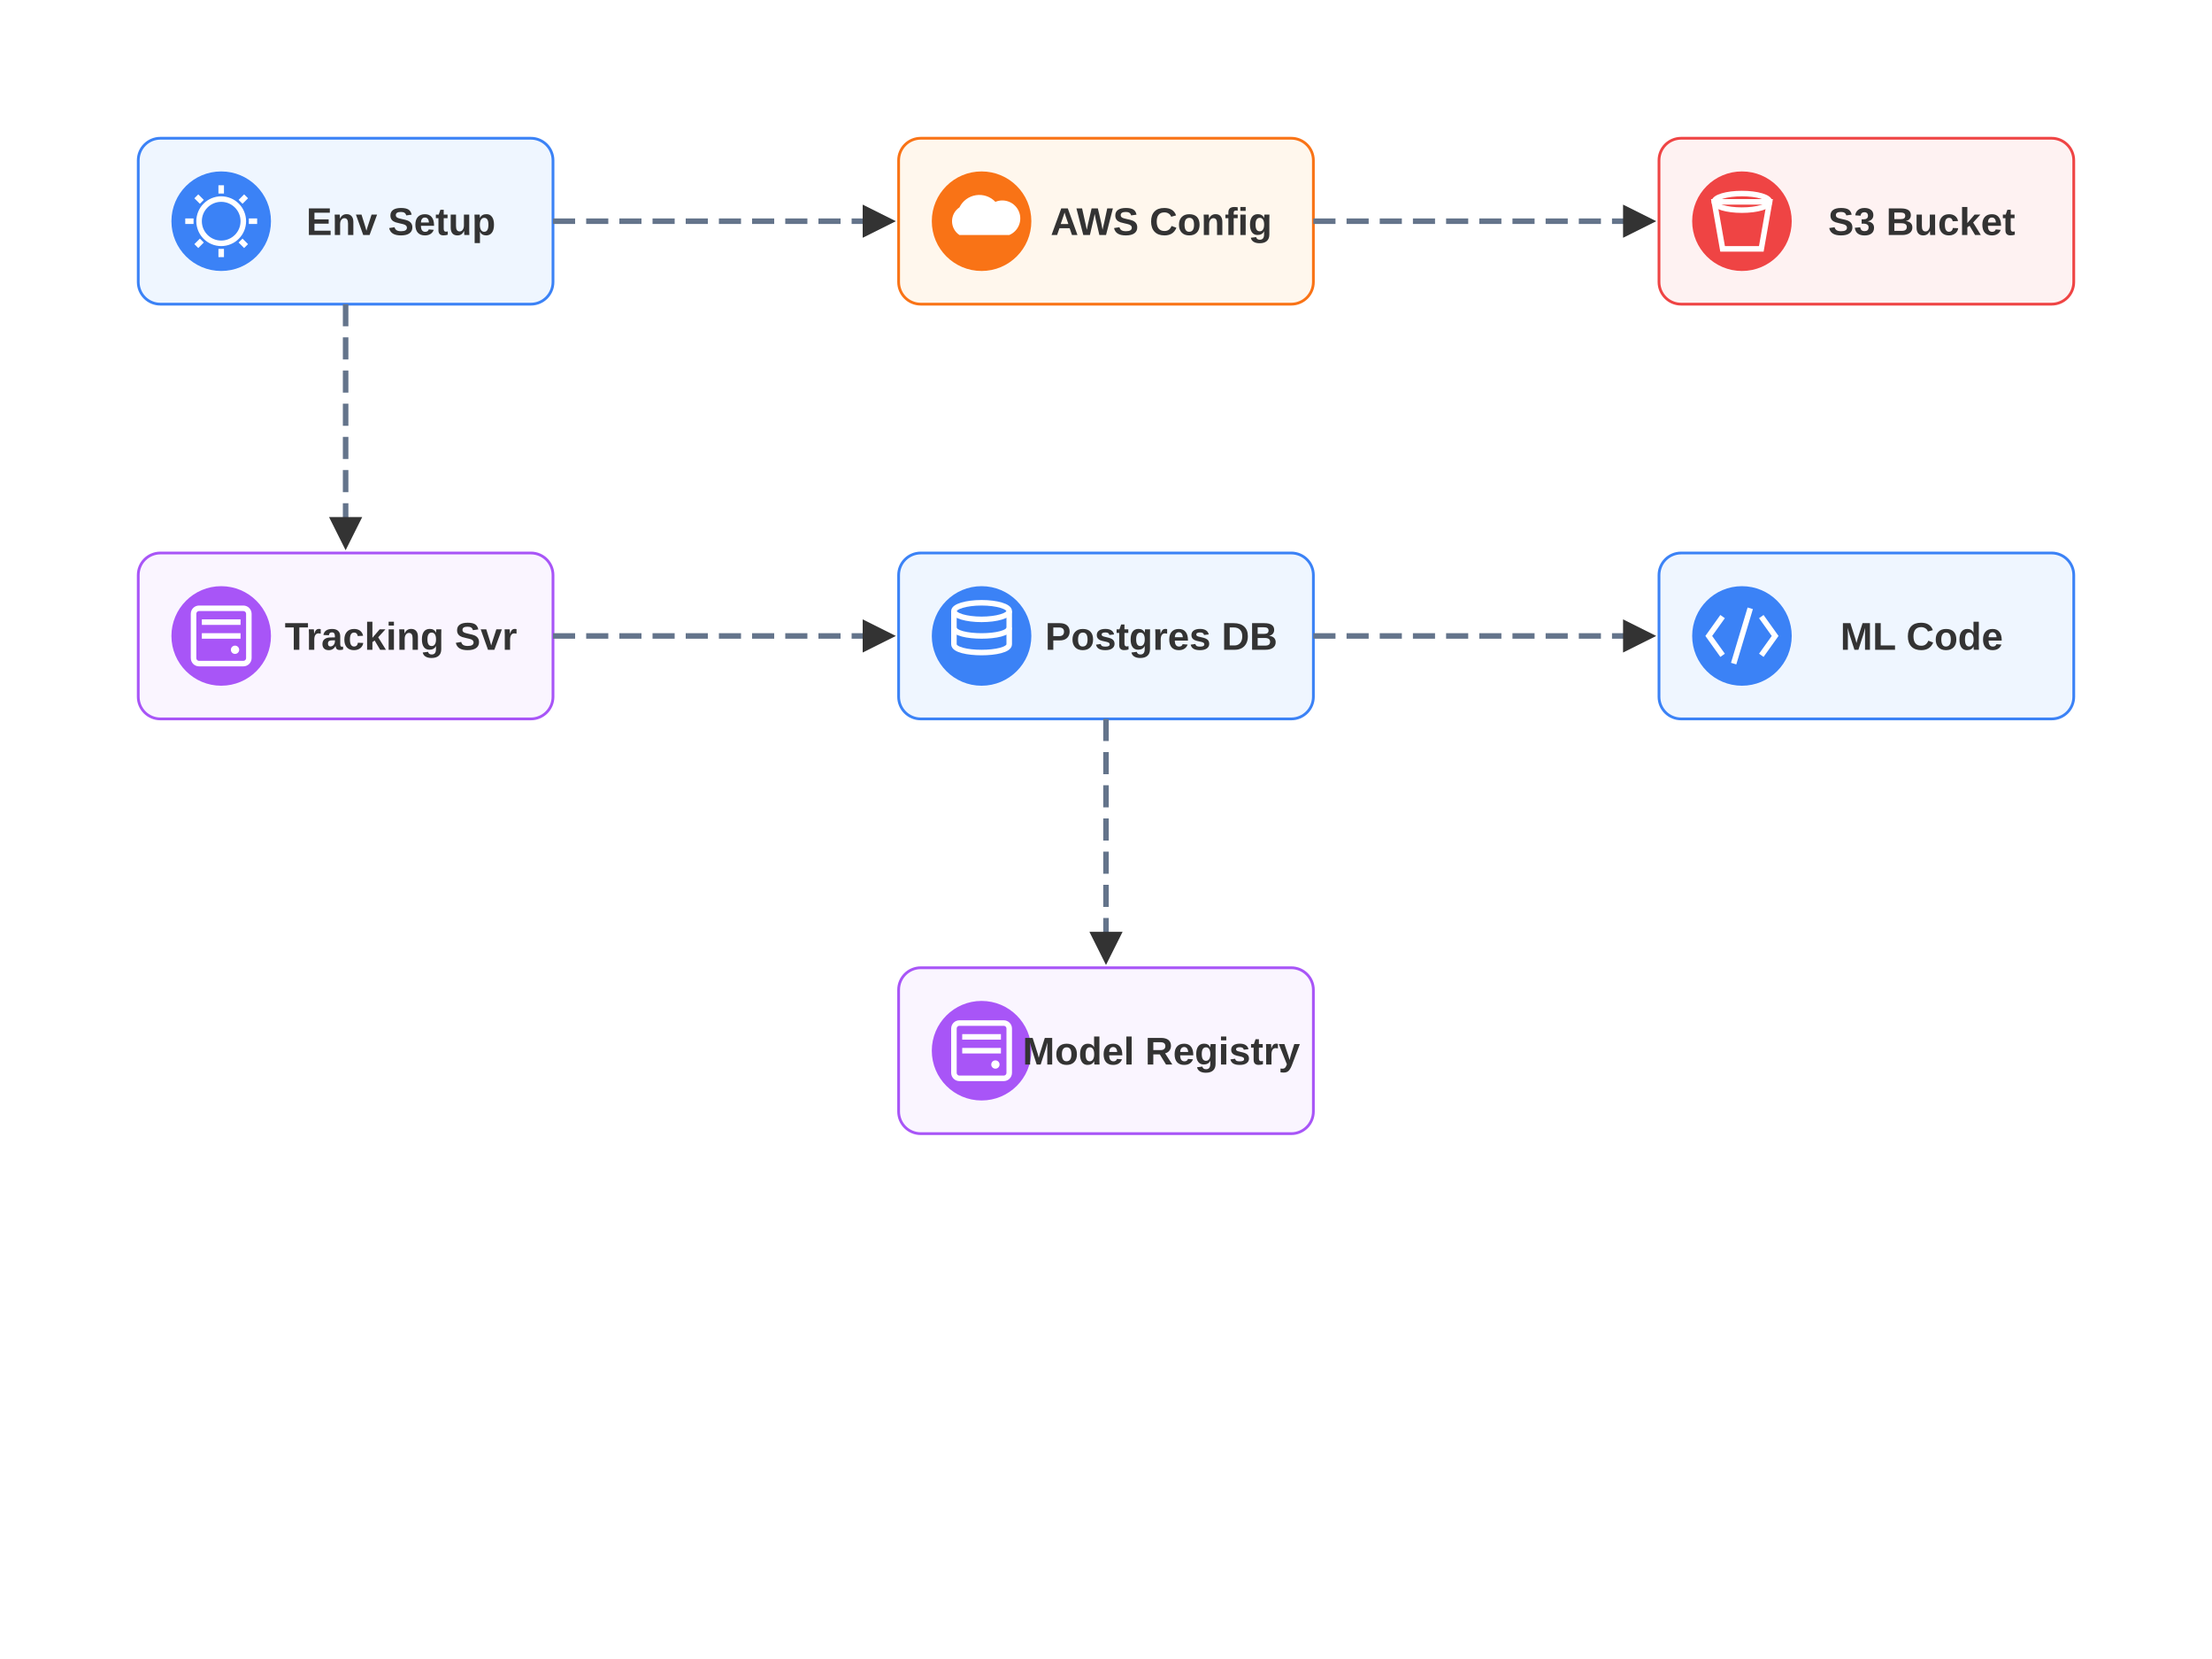
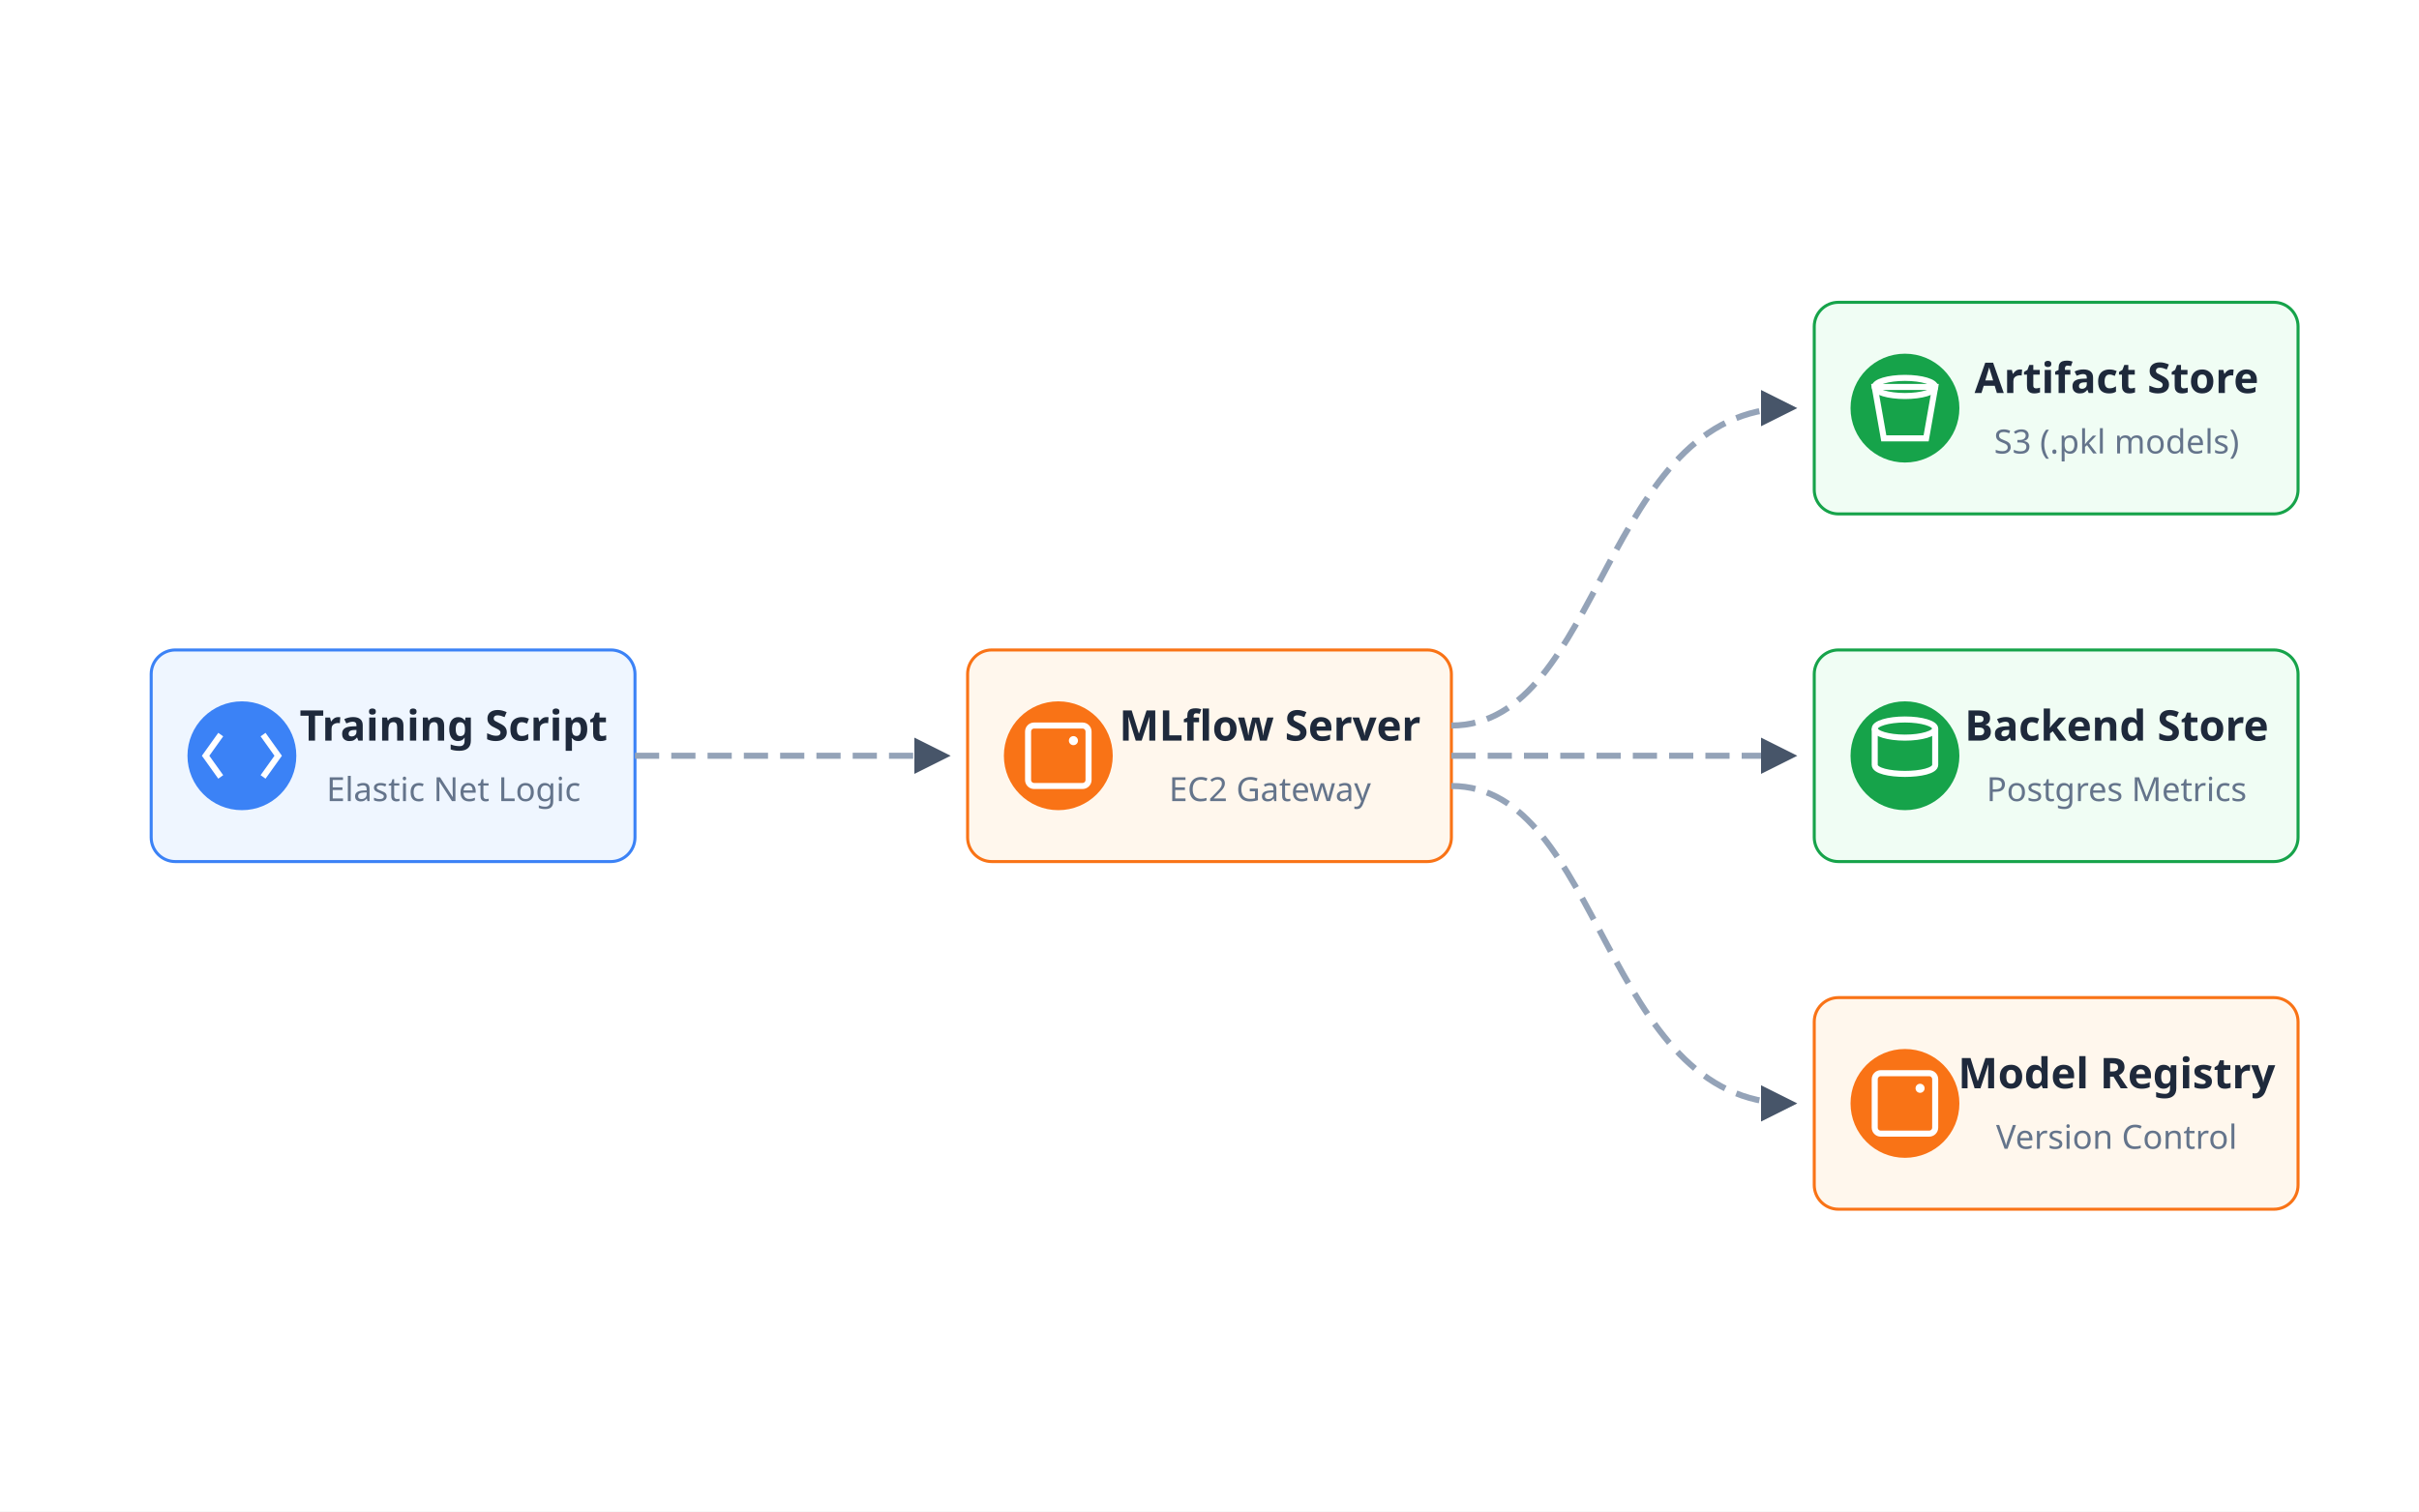
- <svg xmlns="http://www.w3.org/2000/svg" width="800" height="600">
+ <svg xmlns="http://www.w3.org/2000/svg" width="800" height="500">
  <defs>
-     <marker id="arrow" viewBox="0 0 10 10" refX="5" refY="5" markerWidth="6" markerHeight="6" orient="auto-start-reverse">
-       <path d="M 0 0 L 10 5 L 0 10 z" fill="#333" />
+     <marker id="arrow" viewBox="0 0 10 10" refX="8" refY="5" markerWidth="6" markerHeight="6" orient="auto">
+       <path d="M 0 0 L 10 5 L 0 10 z" fill="#475569" />
    </marker>
-     <g id="icon-setup">
-       <circle cx="15" cy="15" r="8" stroke="white" stroke-width="2" fill="none" />
-       <path d="M15 5 V2 M15 28 V25 M5 15 H2 M28 15 H25 M8 8 L6 6 M24 24 L22 22 M8 22 L6 24 M24 6 L22 8" stroke="white" stroke-width="2" />
+     <g id="icon-user">
+       <circle cx="15" cy="10" r="5" fill="white" />
+       <path d="M5 25 c0-5 10-5 20 0" stroke="white" stroke-width="2" fill="none" />
    </g>
-     <g id="icon-cloud">
-       <path d="M7 20 A6 6 0 0 1 7 10 A8 8 0 0 1 20 8 A6 6 0 0 1 25 20 H7 Z" fill="white" />
-     </g>
-     <g id="icon-bucket">
-       <path d="M5 8 L8 25 H22 L25 8 Z" fill="none" stroke="white" stroke-width="2" />
-       <ellipse cx="15" cy="8" rx="10" ry="3" fill="none" stroke="white" stroke-width="2" />
+     <g id="icon-code">
+       <path d="M8 8 L3 15 L8 22 M22 8 L27 15 L22 22" stroke="white" stroke-width="2" fill="none" />
    </g>
    <g id="icon-server">
      <rect x="5" y="5" width="20" height="20" rx="2" fill="none" stroke="white" stroke-width="2" />
-       <line x1="8" y1="10" x2="22" y2="10" stroke="white" stroke-width="2" />
-       <line x1="8" y1="15" x2="22" y2="15" stroke="white" stroke-width="2" />
-       <circle cx="20" cy="20" r="1.5" fill="white" />
+       <circle cx="20" cy="10" r="1.5" fill="white" />
    </g>
    <g id="icon-db">
      <ellipse cx="15" cy="6" rx="10" ry="3" stroke="white" stroke-width="2" fill="none" />
      <path d="M5 6 v12 c0 2 5 3 10 3 s10 -1 10 -3 v-12" stroke="white" stroke-width="2" fill="none" />
-       <path d="M5 12 c0 2 5 3 10 3 s10 -1 10 -3" stroke="white" stroke-width="2" fill="none" />
    </g>
-     <g id="icon-code">
-       <path d="M8 8 L3 15 L8 22 M22 8 L27 15 L22 22 M12 25 L18 5" stroke="white" stroke-width="2" fill="none" />
+     <g id="icon-bucket">
+       <path d="M5 8 L8 25 H22 L25 8 Z" fill="none" stroke="white" stroke-width="2" />
+       <ellipse cx="15" cy="8" rx="10" ry="3" stroke="white" stroke-width="2" fill="none" />
    </g>
  </defs>
  <style>
-     /* Clean modern font */
-     .text { font-family: -apple-system, BlinkMacSystemFont, "Segoe UI", Arial, sans-serif; font-size: 14px; font-weight: 600; fill: #333; }
+     .text-title { font-family: sans-serif; font-size: 14px; font-weight: 700; fill: #1e293b; text-anchor: middle; }
+     .text-sub { font-family: sans-serif; font-size: 11px; fill: #64748b; text-anchor: middle; }
    
-     /* Box Styles */
-     .box-rect { width: 150px; height: 60px; rx: 8px; stroke: #cbd5e1; stroke-width: 1; }
-     .box-blue { fill: #EFF6FF; stroke: #3B82F6; }
-     .box-orange { fill: #FFF7ED; stroke: #F97316; }
-     .box-red { fill: #FEF2F2; stroke: #EF4444; }
-     .box-purple { fill: #FAF5FF; stroke: #A855F7; }
+     .box { width: 160px; height: 70px; rx: 8px; stroke-width: 1; }
+     .box-code { fill: #EFF6FF; stroke: #3B82F6; }
+     .box-infra { fill: #FFF7ED; stroke: #F97316; }
+     .box-store { fill: #F0FDF4; stroke: #16A34A; }
+     
+     .icon-bg { fill-opacity: 1; }
+     .icon-bg-blue { fill: #3B82F6; }
+     .icon-bg-orange { fill: #F97316; }
+     .icon-bg-green { fill: #16A34A; }

-     /* Icon Container Circles */
-     .icon-circle { fill: #3B82F6; } /* Default Blue */
-     .icon-circle-orange { fill: #F97316; }
-     .icon-circle-red { fill: #EF4444; }
-     .icon-circle-purple { fill: #A855F7; }
- 
-     /* Animated Arrows */
-     .arrow {
-       stroke: #64748b; /* Slate Grey */
+     .path-arrow {
+       fill: none;
+       stroke: #94a3b8;
      stroke-width: 2;
+       stroke-dasharray: 8,4;
      marker-end: url(#arrow);
-       stroke-dasharray: 8, 4;
-       animation: dash 1s linear infinite;
-       fill: none;
+       animation: flow 1s linear infinite;
    }
-     @keyframes dash {
-       from { stroke-dashoffset: 24; }
-       to { stroke-dashoffset: 0; }
-     }
+     @keyframes flow { to { stroke-dashoffset: -12; } }
  </style>
  <rect width="100%" height="100%" fill="#ffffff" />
-   <g transform="translate(50, 50)">
-     <rect class="box-rect box-blue" />
-     <circle cx="30" cy="30" r="18" class="icon-circle" />
-     <use href="#icon-setup" x="15" y="15" />
-     <text class="text" x="95" y="35" text-anchor="middle">Env Setup</text>
+   <g transform="translate(50, 215)">
+     <rect class="box box-code" />
+     <circle cx="30" cy="35" r="18" class="icon-bg icon-bg-blue" />
+     <use href="#icon-code" x="15" y="20" />
+     <text class="text-title" x="100" y="30">Training Script</text>
+     <text class="text-sub" x="100" y="50">Elastic Net Logic</text>
  </g>
-   <g transform="translate(325, 50)">
-     <rect class="box-rect box-orange" />
-     <circle cx="30" cy="30" r="18" class="icon-circle-orange" />
-     <use href="#icon-cloud" x="15" y="15" />
-     <text class="text" x="95" y="35" text-anchor="middle">AWS Config</text>
+   <g transform="translate(320, 215)">
+     <rect class="box box-infra" />
+     <circle cx="30" cy="35" r="18" class="icon-bg icon-bg-orange" />
+     <use href="#icon-server" x="15" y="20" />
+     <text class="text-title" x="100" y="30">MLflow Server</text>
+     <text class="text-sub" x="100" y="50">EC2 Gateway</text>
  </g>
-   <g transform="translate(600, 50)">
-     <rect class="box-rect box-red" />
-     <circle cx="30" cy="30" r="18" class="icon-circle-red" />
-     <use href="#icon-bucket" x="15" y="15" />
-     <text class="text" x="95" y="35" text-anchor="middle">S3 Bucket</text>
+   <g transform="translate(600, 100)">
+     <rect class="box box-store" />
+     <circle cx="30" cy="35" r="18" class="icon-bg icon-bg-green" />
+     <use href="#icon-bucket" x="15" y="20" />
+     <text class="text-title" x="100" y="30">Artifact Store</text>
+     <text class="text-sub" x="100" y="50">S3 (.pkl models)</text>
  </g>
-   <g transform="translate(50, 200)">
-     <rect class="box-rect box-purple" />
-     <circle cx="30" cy="30" r="18" class="icon-circle-purple" />
-     <use href="#icon-server" x="15" y="15" />
-     <text class="text" x="95" y="35" text-anchor="middle">Tracking Svr</text>
+   <g transform="translate(600, 215)">
+     <rect class="box box-store" />
+     <circle cx="30" cy="35" r="18" class="icon-bg icon-bg-green" />
+     <use href="#icon-db" x="15" y="20" />
+     <text class="text-title" x="100" y="30">Backend Store</text>
+     <text class="text-sub" x="100" y="50">Postgres Metrics</text>
  </g>
-   <g transform="translate(325, 200)">
-     <rect class="box-rect box-blue" />
-     <circle cx="30" cy="30" r="18" class="icon-circle" />
-     <use href="#icon-db" x="15" y="15" />
-     <text class="text" x="95" y="35" text-anchor="middle">Postgres DB</text>
+   <g transform="translate(600, 330)">
+     <rect class="box box-infra" />
+     <circle cx="30" cy="35" r="18" class="icon-bg icon-bg-orange" />
+     <use href="#icon-server" x="15" y="20" />
+     <text class="text-title" x="100" y="30">Model Registry</text>
+     <text class="text-sub" x="100" y="50">Version Control</text>
  </g>
-   <g transform="translate(600, 200)">
-     <rect class="box-rect box-blue" />
-     <circle cx="30" cy="30" r="18" class="icon-circle" />
-     <use href="#icon-code" x="15" y="15" />
-     <text class="text" x="95" y="35" text-anchor="middle">ML Code</text>
-   </g>
-   <g transform="translate(325, 350)">
-     <rect class="box-rect box-purple" />
-     <circle cx="30" cy="30" r="18" class="icon-circle-purple" />
-     <use href="#icon-server" x="15" y="15" />
-     <text class="text" x="95" y="35" text-anchor="middle">Model Registry</text>
-   </g>
-   <path class="arrow" d="M 200 80 L 318 80" />
-   <path class="arrow" d="M 475 80 L 593 80" />
-   <path class="arrow" d="M 125 110 L 125 193" />
-   <path class="arrow" d="M 200 230 L 318 230" />
-   <path class="arrow" d="M 475 230 L 593 230" />
-   <path class="arrow" d="M 400 260 L 400 343" />
+   <path class="path-arrow" d="M 210 250 L 312 250" />
+   <path class="path-arrow" d="M 480 240 C 530 240, 530 135, 592 135" />
+   <path class="path-arrow" d="M 480 250 L 592 250" />
+   <path class="path-arrow" d="M 480 260 C 530 260, 530 365, 592 365" />
</svg>
